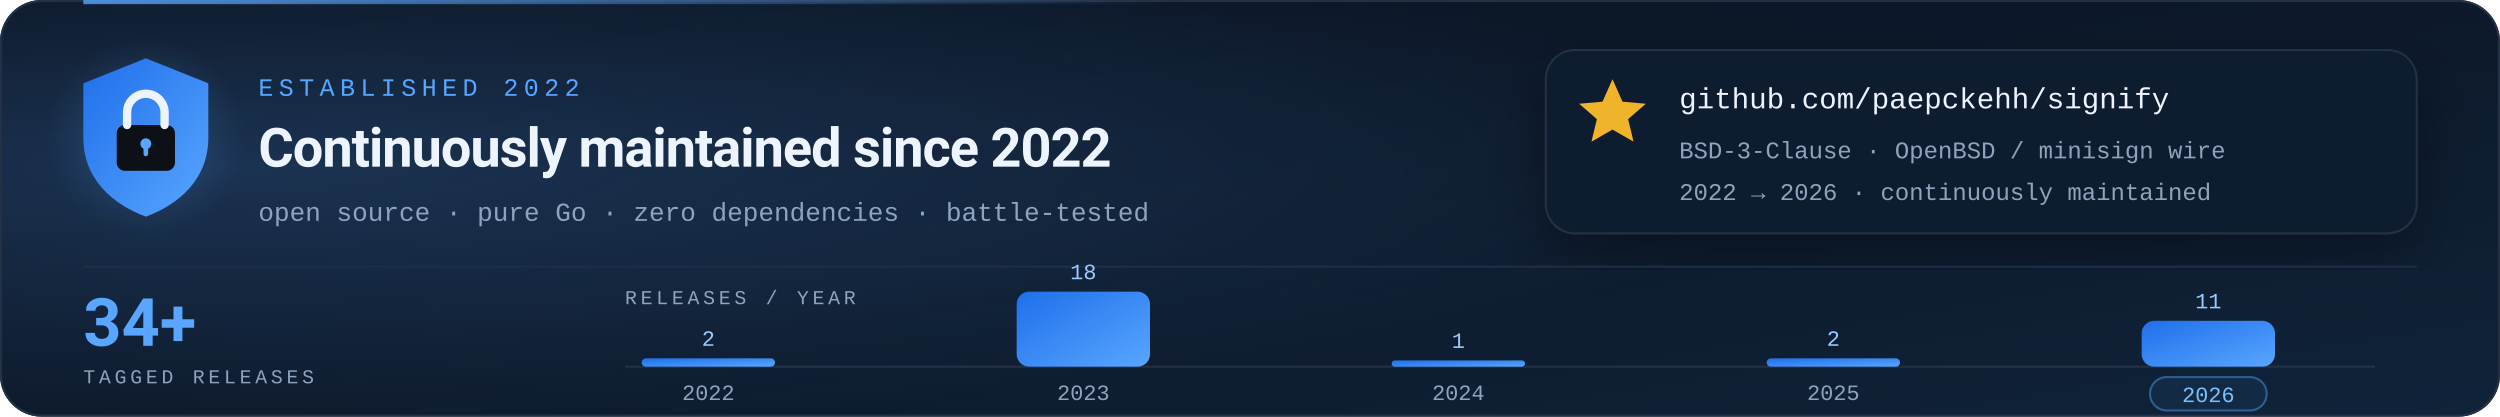
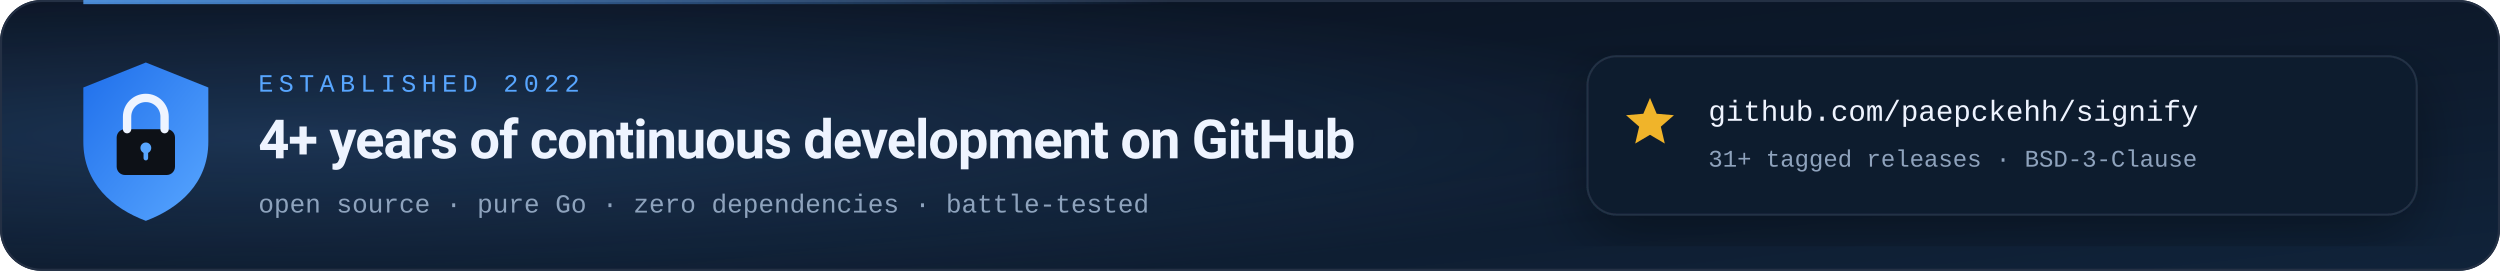
- <svg xmlns="http://www.w3.org/2000/svg" viewBox="0 0 1200 200" width="1200" height="200" role="img" aria-label="signify: established in 2022, continuously maintained since then, 34+ tagged releases across five years">
+ <svg xmlns="http://www.w3.org/2000/svg" viewBox="0 0 1200 130" width="1200" height="130" role="img" aria-label="signify: established in 2022, 4+ years of continuous development on GitHub, 31+ tagged releases">
  <defs>
    <linearGradient id="bg" x1="0" y1="0" x2="1" y2="1">
      <stop offset="0" stop-color="#0a1220" />
      <stop offset="0.55" stop-color="#0d1a2c" />
      <stop offset="1" stop-color="#10233a" />
    </linearGradient>
-     <radialGradient id="glow" cx="0.1" cy="0.4" r="0.62">
+     <radialGradient id="glow" cx="0.12" cy="0.5" r="0.6">
      <stop offset="0" stop-color="#58a6ff" stop-opacity="0.20" />
-       <stop offset="1" stop-color="#58a6ff" stop-opacity="0" />
-     </radialGradient>
-     <radialGradient id="halo" cx="0.5" cy="0.5" r="0.5">
-       <stop offset="0" stop-color="#58a6ff" stop-opacity="0.26" />
      <stop offset="1" stop-color="#58a6ff" stop-opacity="0" />
    </radialGradient>
    <linearGradient id="mark" x1="0" y1="0" x2="1" y2="1">
      <stop offset="0" stop-color="#1f6feb" />
      <stop offset="1" stop-color="#58a6ff" />
    </linearGradient>
    <linearGradient id="edge" x1="0" y1="0" x2="1" y2="0">
      <stop offset="0" stop-color="#58a6ff" stop-opacity="0.8" />
      <stop offset="1" stop-color="#58a6ff" stop-opacity="0" />
    </linearGradient>
    <filter id="soft" x="-20%" y="-20%" width="140%" height="140%">
      <feDropShadow dx="0" dy="10" stdDeviation="14" flood-color="#000000" flood-opacity="0.35" />
    </filter>
    <style>
      .sans { font-family: ui-sans-serif, -apple-system, "Segoe UI", Roboto, Helvetica, Arial, sans-serif; }
      .mono { font-family: ui-monospace, SFMono-Regular, "SF Mono", Menlo, Consolas, "Liberation Mono", monospace; }
    </style>
  </defs>
-   <rect width="1200" height="200" rx="20" fill="url(#bg)" />
-   <rect width="1200" height="200" rx="20" fill="url(#glow)" />
-   <rect x="0.5" y="0.5" width="1199" height="199" rx="19.5" fill="none" stroke="#243044" />
+   <rect width="1200" height="130" rx="20" fill="url(#bg)" />
+   <rect width="1200" height="130" rx="20" fill="url(#glow)" />
+   <rect x="0.5" y="0.5" width="1199" height="129" rx="19.5" fill="none" stroke="#243044" />
  <rect x="40" y="0" width="520" height="2" fill="url(#edge)" />
-   <circle cx="70" cy="66" r="48" fill="url(#halo)" />
-   <path d="M70 28 L100 40 V66 C100 86 86 98 70 104 C54 98 40 86 40 66 V40 Z" fill="url(#mark)" />
-   <rect x="56" y="60" width="28" height="22" rx="4" fill="#0d1117" />
-   <path d="M61 60 V54 A9 9 0 0 1 79 54 V60" fill="none" stroke="#eef4ff" stroke-width="4" stroke-linecap="round" />
-   <circle cx="70" cy="69" r="2.6" fill="#58a6ff" />
-   <rect x="68.9" y="69" width="2.2" height="6" rx="1.1" fill="#58a6ff" />
-   <text x="124" y="46" class="mono" font-size="12" letter-spacing="2.6" fill="#58a6ff">ESTABLISHED 2022</text>
-   <text x="124" y="80" class="sans" font-size="26" font-weight="700" letter-spacing="-0.5" fill="#eef4ff">Continuously maintained since 2022</text>
-   <text x="124" y="106" class="mono" font-size="12.5" fill="#8ea3bd">open source · pure Go · zero dependencies · battle-tested</text>
+   <path d="M70 30 L100 42 V68 C100 88 86 100 70 106 C54 100 40 88 40 68 V42 Z" fill="url(#mark)" />
+   <rect x="56" y="62" width="28" height="22" rx="4" fill="#0d1117" />
+   <path d="M61 62 V56 A9 9 0 0 1 79 56 V62" fill="none" stroke="#eef4ff" stroke-width="4" stroke-linecap="round" />
+   <circle cx="70" cy="71" r="2.6" fill="#58a6ff" />
+   <rect x="68.9" y="71" width="2.2" height="6" rx="1.1" fill="#58a6ff" />
+   <text x="124" y="44" class="mono" font-size="12" letter-spacing="2.6" fill="#58a6ff">ESTABLISHED 2022</text>
+   <text x="124" y="76" class="sans" font-size="26" font-weight="700" letter-spacing="-0.5" fill="#eef4ff">4+ years of continuous development on GitHub</text>
+   <text x="124" y="102" class="mono" font-size="12.5" fill="#8ea3bd">open source · pure Go · zero dependencies · battle-tested</text>
  <g filter="url(#soft)">
-     <rect x="742" y="24" width="418" height="88" rx="14" fill="#0f1b2d" stroke="#243044" />
-     <path d="M774 38 L778.8 48.8 L790 49.8 L781.5 57.2 L784.1 68 L774 62.2 L763.9 68 L766.5 57.2 L758 49.8 L769.2 48.8 Z" fill="#f0b429" />
-     <text x="806" y="52" class="mono" font-size="14" fill="#eef4ff">github.com/paepckehh/signify</text>
-     <text x="806" y="76" class="mono" font-size="11.5" fill="#8ea3bd">BSD-3-Clause · OpenBSD / minisign wire</text>
-     <text x="806" y="96" class="mono" font-size="11.5" fill="#8ea3bd">2022 → 2026 · continuously maintained</text>
+     <rect x="762" y="27" width="398" height="76" rx="14" fill="#0f1b2d" stroke="#243044" />
+     <path d="M792 47 L795.2 54.6 L803.5 55.3 L797.2 60.8 L799.1 68.9 L792 64.7 L784.9 68.9 L786.8 60.8 L780.5 55.3 L788.8 54.6 Z" fill="#f0b429" />
+     <text x="820" y="58" class="mono" font-size="14" fill="#eef4ff">github.com/paepckehh/signify</text>
+     <text x="820" y="80" class="mono" font-size="11.5" fill="#8ea3bd">31+ tagged releases · BSD-3-Clause</text>
  </g>
-   <line x1="40" y1="128" x2="1160" y2="128" stroke="#1e2e47" />
-   <text x="40" y="166" class="sans" font-size="32" font-weight="700" fill="#58a6ff">34+</text>
-   <text x="40" y="184" class="mono" font-size="9.5" letter-spacing="1.8" fill="#8ea3bd">TAGGED RELEASES</text>
-   <text x="300" y="146" class="mono" font-size="9.5" letter-spacing="1.8" fill="#8ea3bd">RELEASES / YEAR</text>
-   <line x1="300" y1="176" x2="1140" y2="176" stroke="#243044" />
-   <g fill="url(#mark)">
-     <rect x="308" y="172" width="64" height="4" rx="2" />
-     <rect x="488" y="140" width="64" height="36" rx="6" />
-     <rect x="668" y="173" width="64" height="3" rx="1.5" />
-     <rect x="848" y="172" width="64" height="4" rx="2" />
-     <rect x="1028" y="154" width="64" height="22" rx="6" />
-   </g>
-   <g class="mono" font-size="10.5" text-anchor="middle" fill="#9ecbff">
-     <text x="340" y="166">2</text>
-     <text x="520" y="134">18</text>
-     <text x="700" y="167">1</text>
-     <text x="880" y="166">2</text>
-     <text x="1060" y="148">11</text>
-   </g>
-   <g class="mono" font-size="10.5" text-anchor="middle" fill="#8ea3bd">
-     <text x="340" y="192">2022</text>
-     <text x="520" y="192">2023</text>
-     <text x="700" y="192">2024</text>
-     <text x="880" y="192">2025</text>
-   </g>
-   <rect x="1032" y="181" width="56" height="16" rx="8" fill="#132a45" stroke="#2b5f96" />
-   <text x="1060" y="193" class="mono" font-size="10.5" text-anchor="middle" fill="#79c0ff">2026</text>
</svg>
